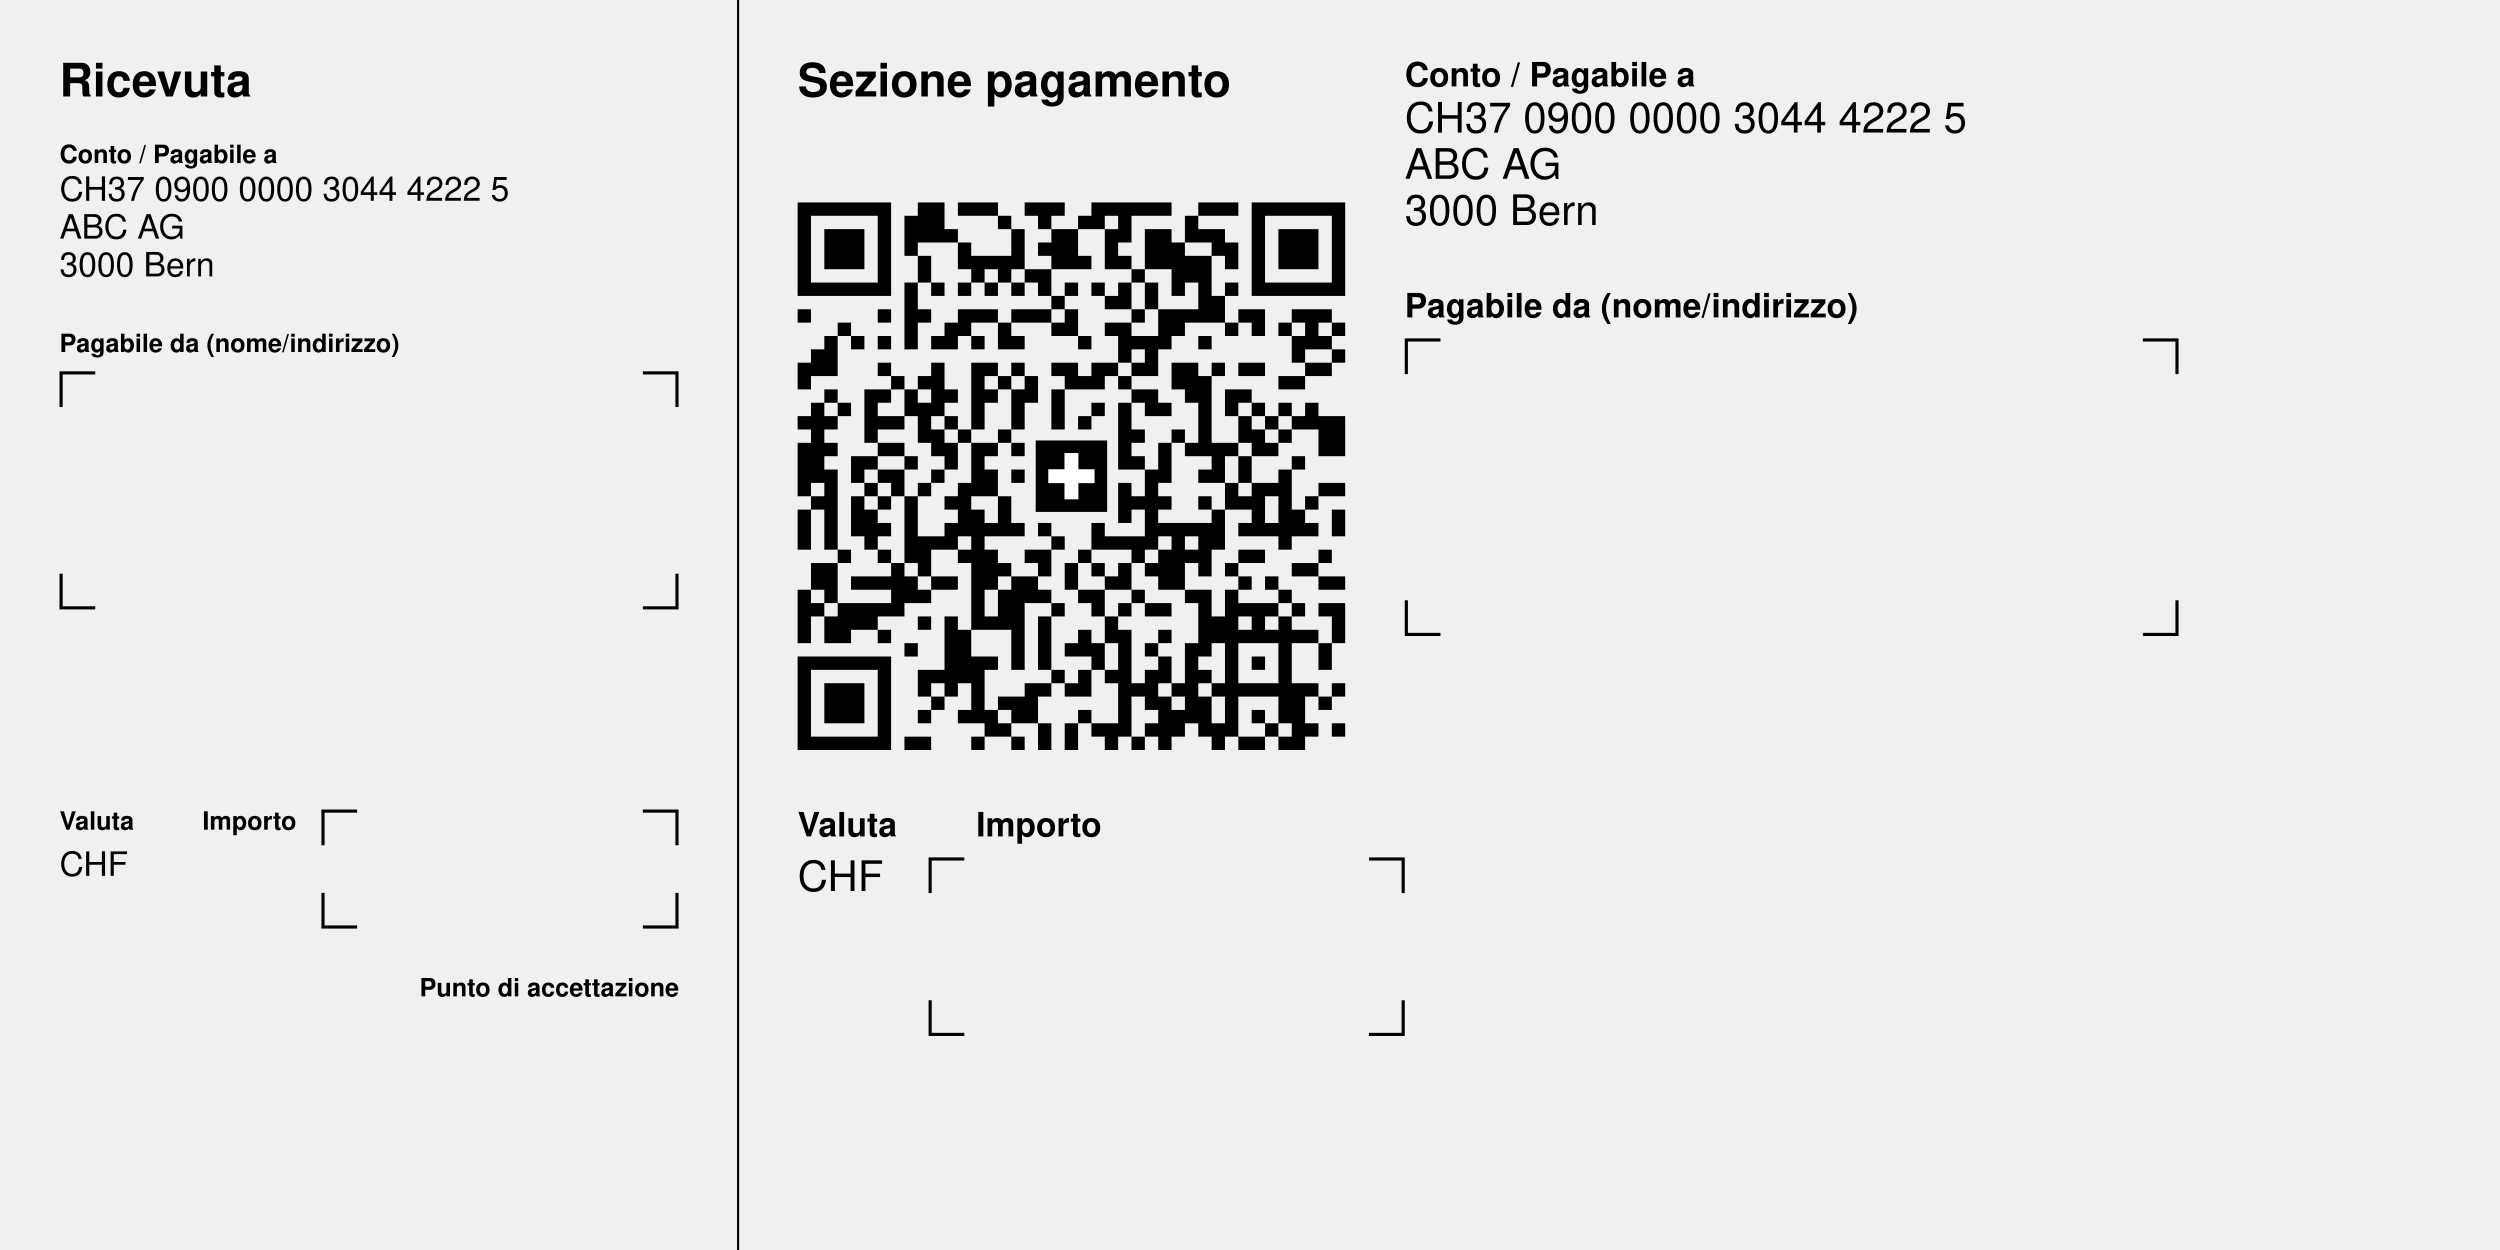
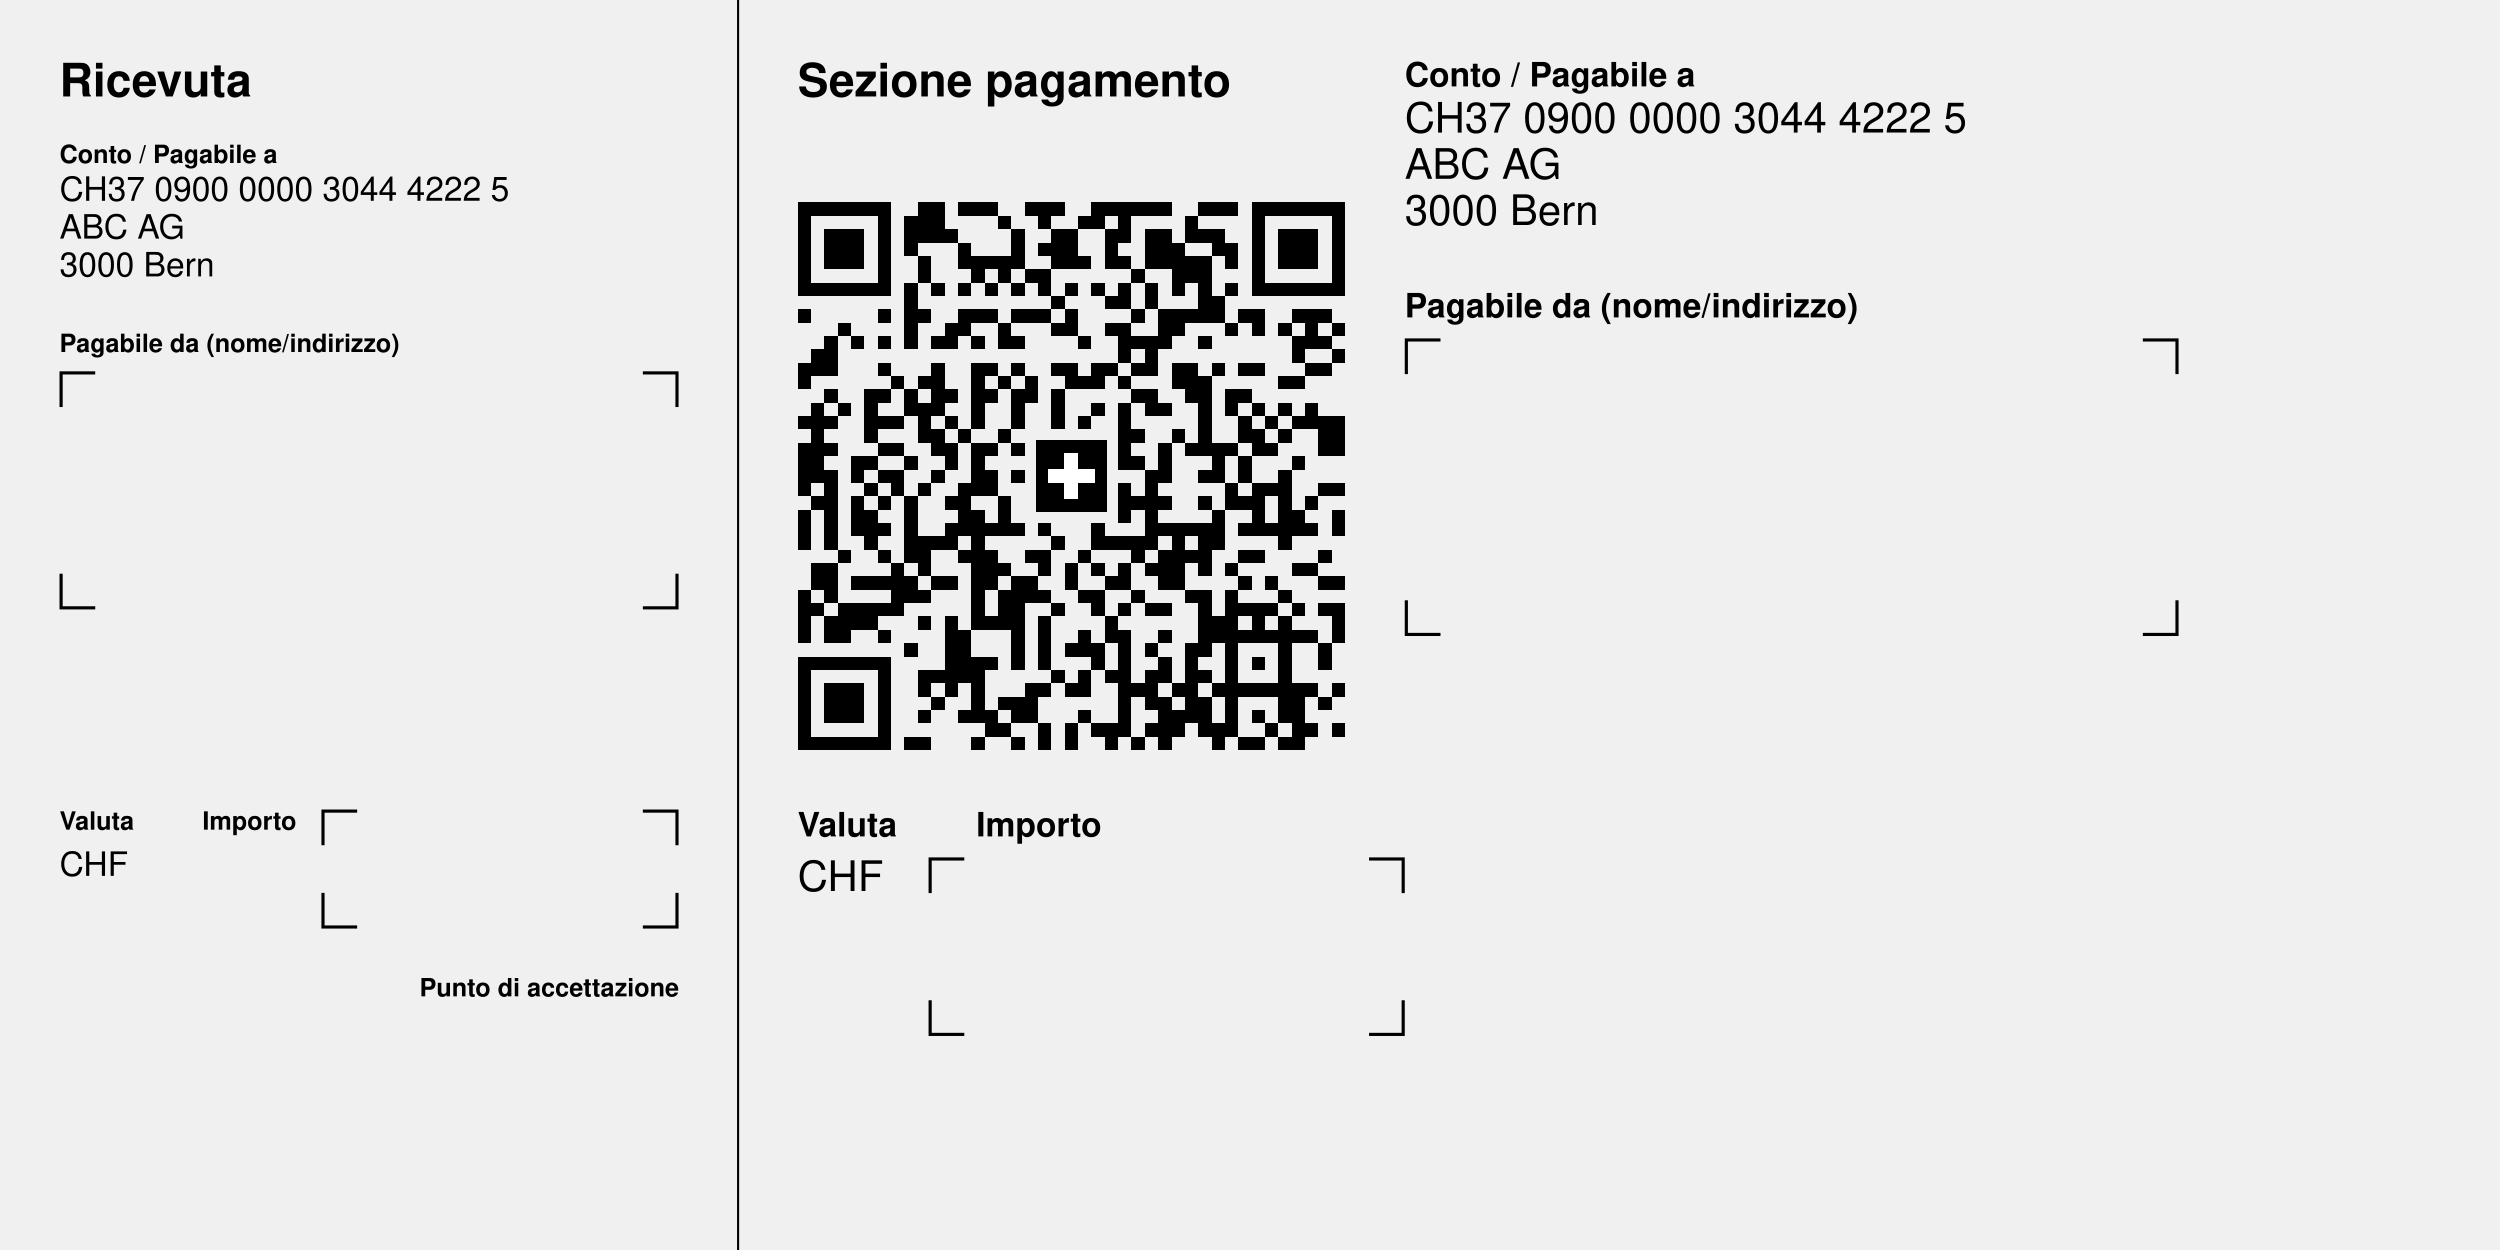
<svg xmlns="http://www.w3.org/2000/svg" width="210mm" height="105mm" version="1.1" viewBox="0 0 595.276 297.638">
  <g font-family="Helvetica,Arial,&quot;Liberation Sans&quot;" transform="translate(0 297.638)">
    <g transform="translate(189.921 -0)">
      <text x="0" y="-274.665" font-size="11" font-weight="bold">Sezione pagamento</text>
    </g>
    <g transform="translate(189.921 -119.055) scale(3.18)">
-       <path d="M0,-41h7v1h-7zm9,0h2v3h-2zm3,0h3v1h-3zm5,0h3v1h-3zm5,0h6v1h-6zm8,0h3v1h-3z m4,0h7v1h-7zm-34,1h1v6h-1zm6,0h1v6h-1zm2,0h1v3h-1zm7,0h1v1h-1zm3,0h1v1h-1z m3,0h2v1h-2zm3,0h1v2h-1zm5,0h1v2h-1zm5,0h1v6h-1zm6,0h1v6h-1zm-38,1h3v3h-3z m9,0h1v1h-1zm5,0h1v3h-1zm3,0h2v3h-2zm4,0h1v3h-1zm3,0h2v3h-2zm4,0h2v1h-2z m6,0h3v3h-3zm-24,1h1v2h-1zm6,0h1v1h-1zm10,0h1v4h-1zm3,0h2v1h-2zm-22,1h1v2h-1z m4,0h3v1h-3zm8,0h1v1h-1zm3,0h1v1h-1zm5,0h2v2h-2zm3,0h1v1h-1zm-19,1h1v1h-1z m2,0h1v1h-1zm2,0h2v1h-2zm8,0h1v1h-1zm-24,1h5v1h-5zm7,0h1v5h-1zm2,0h1v1h-1z m2,0h1v1h-1zm2,0h1v1h-1zm2,0h1v1h-1zm2,0h1v1h-1zm2,0h1v1h-1zm2,0h1v1h-1z m2,0h1v2h-1zm2,0h1v2h-1zm4,0h1v3h-1zm2,0h1v1h-1zm3,0h5v1h-5zm-16,1h1v1h-1z m4,0h1v1h-1zm8,0h1v2h-1zm-31,1h1v1h-1zm6,0h1v1h-1zm3,0h1v1h-1zm3,0h3v1h-3z m4,0h3v1h-3zm4,0h1v2h-1zm5,0h1v1h-1zm2,0h2v2h-2zm2,0h1v1h-1zm4,0h2v1h-2z m4,0h3v1h-3zm-34,1h1v1h-1zm8,0h2v1h-2zm4,0h1v2h-1zm4,0h1v1h-1zm4,0h2v1h-2z m9,0h1v1h-1zm2,0h1v1h-1zm2,0h1v1h-1zm2,0h1v2h-1zm2,0h1v1h-1zm-38,1h1v3h-1z m2,0h1v1h-1zm2,0h1v1h-1zm4,0h2v1h-2zm3,0h1v1h-1zm3,0h1v1h-1zm5,0h1v1h-1z m3,0h4v1h-4zm6,0h1v1h-1zm7,0h1v2h-1zm2,0h1v1h-1zm-38,1h1v2h-1zm23,0h1v1h-1z m2,0h1v2h-1zm14,0h1v1h-1zm-40,1h1v2h-1zm6,0h1v1h-1zm4,0h1v4h-1zm3,0h1v5h-1z m1,0h1v1h-1zm2,0h1v1h-1zm3,0h2v1h-2zm3,0h2v1h-2zm3,0h1v1h-1zm3,0h2v2h-2z m3,0h1v1h-1zm2,0h2v1h-2zm5,0h2v1h-2zm-31,1h1v1h-1zm2,0h1v1h-1zm6,0h1v1h-1z m2,0h1v2h-1zm3,0h3v1h-3zm4,0h1v1h-1zm6,0h1v6h-1zm6,0h2v1h-2zm-34,1h1v1h-1z m3,-0h1v4h-1zm1,0h1v1h-1zm2,0h1v2h-1zm3,0h1v1h-1zm3,0h1v1h-1zm2,0h1v3h-1z m3,0h1v3h-1zm6,0h2v1h-2zm4,0h1v1h-1zm3,0h2v1h-2zm-31,1h1v6h-1zm2,0h1v1h-1z m6,-0h1v3h-1zm13,0h1v1h-1zm2,0h1v5h-1zm2,0h2v1h-2zm6,0h1v1h-1zm2,0h1v1h-1z m2,0h1v1h-1zm2,0h1v2h-1zm-38,1h1v1h-1zm2,0h1v1h-1zm4,0h2v1h-2zm5,0h1v1h-1z m10,0h1v1h-1zm12,-0h1v2h-1zm2,0h1v1h-1zm2,0h1v1h-1zm2,0h2v3h-2zm-29,1h1v2h-1z m2,-0h1v1h-1zm3,0h1v1h-1zm10,0h1v1h-1zm3,0h1v1h-1zm6,0h1v2h-1zm2,-0h1v1h-1z m-36,1h1v4h-1zm2,0h1v1h-1zm4,0h2v1h-2zm5,0h1v2h-1zm2,-0h1v4h-1zm1,0h1v1h-1z m2,0h1v1h-1zm11,-0h1v3h-1zm2,0h1v1h-1zm2,-0h1v3h-1zm1,0h1v1h-1zm3,0h1v1h-1z m-31,1h2v1h-2zm4,0h1v1h-1zm17,0h1v1h-1zm8,-0h1v2h-1zm4,0h1v1h-1zm-35,1h1v6h-1z m2,-0h1v1h-1zm2,0h2v1h-2zm4,0h1v1h-1zm4,0h1v2h-1zm2,0h1v1h-1zm10,0h1v6h-1z m4,-0h1v1h-1zm6,0h1v6h-1zm-31,1h1v1h-1zm2,0h1v1h-1zm2,0h1v1h-1zm3,0h1v4h-1z m12,0h1v3h-1zm8,0h1v2h-1zm2,0h1v4h-1zm1,0h1v1h-1zm4,0h2v1h-2zm-38,1h1v1h-1z m3,0h1v3h-1zm2,0h1v1h-1zm2,0h1v5h-1zm3,0h1v1h-1zm4,0h1v3h-1zm10,0h1v1h-1z m2,0h1v1h-1zm3,0h1v1h-1zm3,0h1v1h-1zm5,0h1v1h-1zm-38,1h1v3h-1zm5,0h1v3h-1z m8,0h1v9h-1zm18,0h1v3h-1zm6,0h1v2h-1zm3,0h1v2h-1zm-34,1h1v1h-1zm5,0h1v2h-1z m3,0h1v1h-1zm2,0h1v1h-1zm2,0h1v1h-1zm4,0h1v2h-1zm5,0h4v1h-4zm6,0h1v1h-1z m2,0h1v1h-1zm3,0h1v1h-1zm-29,1h1v3h-1zm1,0h1v1h-1zm9,0h1v1h-1zm4,0h3v1h-3z m5,0h1v4h-1zm2,0h1v3h-1zm-27,1h1v1h-1zm3,0h1v1h-1zm6,0h1v1h-1zm2,0h1v3h-1z m3,0h2v1h-2zm4,0h1v1h-1zm4,0h1v1h-1zm2,0h1v3h-1zm2,0h1v1h-1zm4,0h2v1h-2z m6,0h1v1h-1zm-38,1h2v2h-2zm6,0h1v4h-1zm8,0h1v1h-1zm3,0h1v1h-1zm2,0h1v2h-1z m2,0h1v1h-1zm2,0h1v2h-1zm2,0h1v1h-1zm6,0h1v1h-1zm5,0h2v1h-2zm-33,1h3v1h-3z m4,0h1v2h-1zm2,0h2v1h-2zm6,0h1v7h-1zm1,0h1v2h-1zm6,0h1v1h-1zm10,0h1v1h-1z m2,0h1v1h-1zm4,0h2v1h-2zm-39,1h1v4h-1zm2,0h1v1h-1zm7,0h1v1h-1zm6,0h1v3h-1z m3,0h1v1h-1zm3,0h2v1h-2zm4,0h1v1h-1zm4,0h2v1h-2zm3,0h1v11h-1zm4,0h1v1h-1z m-35,1h1v1h-1zm2,0h3v2h-3zm3,0h1v1h-1zm13,0h1v1h-1zm3,0h1v1h-1zm2,0h1v1h-1z m2,0h2v1h-2zm4,0h1v4h-1zm3,-0h3v1h-3zm4,0h1v1h-1zm2,0h2v1h-2zm-37,1h1v2h-1z m7,0h1v1h-1zm2,0h1v6h-1zm3,-0h1v1h-1zm4,0h1v4h-1zm5,-0h1v2h-1zm8,0h1v2h-1z m3,0h1v2h-1zm2,0h1v8h-1zm4,0h1v2h-1zm-37,1h1v1h-1zm3,0h1v1h-1zm6,0h1v4h-1z m9,0h1v2h-1zm3,0h1v8h-1zm3,0h1v1h-1zm6,0h1v1h-1zm2,0h1v1h-1zm2,0h2v1h-2z m-29,1h1v1h-1zm12,0h1v1h-1zm2,0h1v2h-1zm4,0h1v1h-1zm3,0h1v6h-1zm10,0h1v2h-1z m-39,1h7v1h-7zm13,0h1v5h-1zm1,0h1v1h-1zm13,0h1v2h-1zm7,0h1v1h-1zm-34,1h1v6h-1z m6,0h1v6h-1zm3,-0h2v1h-2zm10,0h1v1h-1zm2,0h1v2h-1zm2,-0h1v1h-1zm3,0h1v3h-1z m4,-0h1v1h-1zm-28,1h3v3h-3zm7,-0h1v1h-1zm8,0h1v3h-1zm1,-0h1v1h-1zm2,0h1v1h-1z m5,0h1v1h-1zm3,0h1v1h-1zm3,0h1v1h-1zm2,0h3v1h-3zm4,0h1v5h-1zm1,0h1v1h-1z m2,0h1v1h-1zm-30,1h1v1h-1zm5,0h2v1h-2zm12,0h1v4h-1zm3,0h1v3h-1zm9,0h1v1h-1z m-30,1h1v1h-1zm3,0h1v1h-1zm2,0h1v2h-1zm2,0h1v1h-1zm5,0h1v1h-1zm7,0h1v2h-1z m6,0h1v1h-1zm-19,1h1v1h-1zm3,0h1v2h-1zm2,0h1v2h-1zm2,0h2v1h-2zm4,0h1v1h-1z m5,0h1v2h-1zm4,0h1v1h-1zm3,0h1v1h-1zm2,0h1v1h-1zm-39,1h5v1h-5zm7,0h2v1h-2z m5,0h1v1h-1zm3,0h1v1h-1zm7,0h1v1h-1zm2,0h1v1h-1zm8,0h2v1h-2zm3,0h1v1h-1z" fill="#000000" />
+       <path fill="#000000" shape-rendering="crispEdges" d="M0,-41h7v1h-7zm9,0h2v3h-2zm3,0h3v1h-3zm5,0h3v1h-3zm5,0h6v1h-6zm8,0h3v1h-3z m4,0h7v1h-7zm-34,1h1v6h-1zm6,0h1v6h-1zm2,0h1v3h-1zm7,0h1v1h-1zm3,0h1v1h-1z m3,0h2v1h-2zm3,0h1v2h-1zm5,0h1v2h-1zm5,0h1v6h-1zm6,0h1v6h-1zm-38,1h3v3h-3z m9,0h1v1h-1zm5,0h1v3h-1zm3,0h2v3h-2zm4,0h1v3h-1zm3,0h2v3h-2zm4,0h2v1h-2z m6,0h3v3h-3zm-24,1h1v2h-1zm6,0h1v1h-1zm10,0h1v4h-1zm3,0h2v1h-2zm-22,1h1v2h-1z m4,0h3v1h-3zm8,0h1v1h-1zm3,0h1v1h-1zm5,0h2v2h-2zm3,0h1v1h-1zm-19,1h1v1h-1z m2,0h1v1h-1zm2,0h2v1h-2zm8,0h1v1h-1zm-24,1h5v1h-5zm7,0h1v5h-1zm2,0h1v1h-1z m2,0h1v1h-1zm2,0h1v1h-1zm2,0h1v1h-1zm2,0h1v1h-1zm2,0h1v1h-1zm2,0h1v1h-1z m2,0h1v2h-1zm2,0h1v2h-1zm4,0h1v3h-1zm2,0h1v1h-1zm3,0h5v1h-5zm-16,1h1v1h-1z m4,0h1v1h-1zm8,0h1v2h-1zm-31,1h1v1h-1zm6,0h1v1h-1zm3,0h1v1h-1zm3,0h3v1h-3z m4,0h3v1h-3zm4,0h1v2h-1zm5,0h1v1h-1zm2,0h2v2h-2zm2,0h1v1h-1zm4,0h2v1h-2z m4,0h3v1h-3zm-34,1h1v1h-1zm8,0h2v1h-2zm4,0h1v2h-1zm4,0h1v1h-1zm4,0h2v1h-2z m9,0h1v1h-1zm2,0h1v1h-1zm2,0h1v1h-1zm2,0h1v2h-1zm2,0h1v1h-1zm-38,1h1v3h-1z m2,0h1v1h-1zm2,0h1v1h-1zm4,0h2v1h-2zm3,0h1v1h-1zm3,0h1v1h-1zm5,0h1v1h-1z m3,0h4v1h-4zm6,0h1v1h-1zm7,0h1v2h-1zm2,0h1v1h-1zm-38,1h1v2h-1zm23,0h1v1h-1z m2,0h1v2h-1zm14,0h1v1h-1zm-40,1h1v2h-1zm6,0h1v1h-1zm4,0h1v4h-1zm3,0h1v5h-1z m1,0h1v1h-1zm2,0h1v1h-1zm3,0h2v1h-2zm3,0h2v1h-2zm3,0h1v1h-1zm3,0h2v2h-2z m3,0h1v1h-1zm2,0h2v1h-2zm5,0h2v1h-2zm-31,1h1v1h-1zm2,0h1v1h-1zm6,0h1v1h-1z m2,0h1v2h-1zm3,0h3v1h-3zm4,0h1v1h-1zm6,0h1v6h-1zm6,0h2v1h-2zm-34,1h1v1h-1z m3,-0h1v4h-1zm1,0h1v1h-1zm2,0h1v2h-1zm3,0h1v1h-1zm3,0h1v1h-1zm2,0h1v3h-1z m3,0h1v3h-1zm6,0h2v1h-2zm4,0h1v1h-1zm3,0h2v1h-2zm-31,1h1v6h-1zm2,0h1v1h-1z m6,-0h1v3h-1zm13,0h1v1h-1zm2,0h1v5h-1zm2,0h2v1h-2zm6,0h1v1h-1zm2,0h1v1h-1z m2,0h1v1h-1zm2,0h1v2h-1zm-38,1h1v1h-1zm2,0h1v1h-1zm4,0h2v1h-2zm5,0h1v1h-1z m10,0h1v1h-1zm12,-0h1v2h-1zm2,0h1v1h-1zm2,0h1v1h-1zm2,0h2v3h-2zm-29,1h1v2h-1z m2,-0h1v1h-1zm3,0h1v1h-1zm10,0h1v1h-1zm3,0h1v1h-1zm6,0h1v2h-1zm2,-0h1v1h-1z m-36,1h1v4h-1zm2,0h1v1h-1zm4,0h2v1h-2zm5,0h1v2h-1zm2,-0h1v4h-1zm1,0h1v1h-1z m2,0h1v1h-1zm11,-0h1v3h-1zm2,0h1v1h-1zm2,-0h1v3h-1zm1,0h1v1h-1zm3,0h1v1h-1z m-31,1h2v1h-2zm4,0h1v1h-1zm17,0h1v1h-1zm8,-0h1v2h-1zm4,0h1v1h-1zm-35,1h1v6h-1z m2,-0h1v1h-1zm2,0h2v1h-2zm4,0h1v1h-1zm4,0h1v2h-1zm2,0h1v1h-1zm10,0h1v6h-1z m4,-0h1v1h-1zm6,0h1v6h-1zm-31,1h1v1h-1zm2,0h1v1h-1zm2,0h1v1h-1zm3,0h1v4h-1z m12,0h1v3h-1zm8,0h1v2h-1zm2,0h1v4h-1zm1,0h1v1h-1zm4,0h2v1h-2zm-38,1h1v1h-1z m3,0h1v3h-1zm2,0h1v1h-1zm2,0h1v5h-1zm3,0h1v1h-1zm4,0h1v3h-1zm10,0h1v1h-1z m2,0h1v1h-1zm3,0h1v1h-1zm3,0h1v1h-1zm5,0h1v1h-1zm-38,1h1v3h-1zm5,0h1v3h-1z m8,0h1v9h-1zm18,0h1v3h-1zm6,0h1v2h-1zm3,0h1v2h-1zm-34,1h1v1h-1zm5,0h1v2h-1z m3,0h1v1h-1zm2,0h1v1h-1zm2,0h1v1h-1zm4,0h1v2h-1zm5,0h4v1h-4zm6,0h1v1h-1z m2,0h1v1h-1zm3,0h1v1h-1zm-29,1h1v3h-1zm1,0h1v1h-1zm9,0h1v1h-1zm4,0h3v1h-3z m5,0h1v4h-1zm2,0h1v3h-1zm-27,1h1v1h-1zm3,0h1v1h-1zm6,0h1v1h-1zm2,0h1v3h-1z m3,0h2v1h-2zm4,0h1v1h-1zm4,0h1v1h-1zm2,0h1v3h-1zm2,0h1v1h-1zm4,0h2v1h-2z m6,0h1v1h-1zm-38,1h2v2h-2zm6,0h1v4h-1zm8,0h1v1h-1zm3,0h1v1h-1zm2,0h1v2h-1z m2,0h1v1h-1zm2,0h1v2h-1zm2,0h1v1h-1zm6,0h1v1h-1zm5,0h2v1h-2zm-33,1h3v1h-3z m4,0h1v2h-1zm2,0h2v1h-2zm6,0h1v7h-1zm1,0h1v2h-1zm6,0h1v1h-1zm10,0h1v1h-1z m2,0h1v1h-1zm4,0h2v1h-2zm-39,1h1v4h-1zm2,0h1v1h-1zm7,0h1v1h-1zm6,0h1v3h-1z m3,0h1v1h-1zm3,0h2v1h-2zm4,0h1v1h-1zm4,0h2v1h-2zm3,0h1v11h-1zm4,0h1v1h-1z m-35,1h1v1h-1zm2,0h3v2h-3zm3,0h1v1h-1zm13,0h1v1h-1zm3,0h1v1h-1zm2,0h1v1h-1z m2,0h2v1h-2zm4,0h1v4h-1zm3,-0h3v1h-3zm4,0h1v1h-1zm2,0h2v1h-2zm-37,1h1v2h-1z m7,0h1v1h-1zm2,0h1v6h-1zm3,-0h1v1h-1zm4,0h1v4h-1zm5,-0h1v2h-1zm8,0h1v2h-1z m3,0h1v2h-1zm2,0h1v8h-1zm4,0h1v2h-1zm-37,1h1v1h-1zm3,0h1v1h-1zm6,0h1v4h-1z m9,0h1v2h-1zm3,0h1v8h-1zm3,0h1v1h-1zm6,0h1v1h-1zm2,0h1v1h-1zm2,0h2v1h-2z m-29,1h1v1h-1zm12,0h1v1h-1zm2,0h1v2h-1zm4,0h1v1h-1zm3,0h1v6h-1zm10,0h1v2h-1z m-39,1h7v1h-7zm13,0h1v5h-1zm1,0h1v1h-1zm13,0h1v2h-1zm7,0h1v1h-1zm-34,1h1v6h-1z m6,0h1v6h-1zm3,-0h2v1h-2zm10,0h1v1h-1zm2,0h1v2h-1zm2,-0h1v1h-1zm3,0h1v3h-1z m4,-0h1v1h-1zm-28,1h3v3h-3zm7,-0h1v1h-1zm8,0h1v3h-1zm1,-0h1v1h-1zm2,0h1v1h-1z m5,0h1v1h-1zm3,0h1v1h-1zm3,0h1v1h-1zm2,0h3v1h-3zm4,0h1v5h-1zm1,0h1v1h-1z m2,0h1v1h-1zm-30,1h1v1h-1zm5,0h2v1h-2zm12,0h1v4h-1zm3,0h1v3h-1zm9,0h1v1h-1z m-30,1h1v1h-1zm3,0h1v1h-1zm2,0h1v2h-1zm2,0h1v1h-1zm5,0h1v1h-1zm7,0h1v2h-1z m6,0h1v1h-1zm-19,1h1v1h-1zm3,0h1v2h-1zm2,0h1v2h-1zm2,0h2v1h-2zm4,0h1v1h-1z m5,0h1v2h-1zm4,0h1v1h-1zm3,0h1v1h-1zm2,0h1v1h-1zm-39,1h5v1h-5zm7,0h2v1h-2z m5,0h1v1h-1zm3,0h1v1h-1zm7,0h1v1h-1zm2,0h1v1h-1zm8,0h2v1h-2zm3,0h1v1h-1z" />
    </g>
    <g transform="translate(189.921 -119.055)">
-       <path d="M56.693,-73.701h17.008v17.008h-17.008z" fill="#000000" />
-       <path d="M63.543,-70.709h3.307v11.024h-3.307zm-3.858,3.858h11.024v3.307h-11.024z" fill="#ffffff" />
+       <path fill="#000000" shape-rendering="crispEdges" d="M56.693,-73.701h17.008v17.008h-17.008z" />
+       <path fill="#ffffff" shape-rendering="crispEdges" d="M63.543,-70.709h3.307v11.024h-3.307zm-3.858,3.858h11.024v3.307h-11.024z" />
    </g>
    <g transform="translate(189.921 -0)">
      <text x="0" y="-98.482" font-size="8" font-weight="bold">Valuta</text>
      <text x="0" y="-85.482" font-size="10">CHF</text>
      <text x="42.52" y="-98.482" font-size="8" font-weight="bold">Importo</text>
-       <path d="M31.556,-59.466l0,8.129l8.129,0m96.378,0l8.129,0l0,-8.129m0,-25.512l0,-8.129l-8.129,0m-96.378,0l-8.129,0l0,8.129" stroke="#000000" stroke-width="0.75" fill="none" />
+       <path stroke="#000000" stroke-width="0.75" fill="none" d="M31.556,-59.466l0,8.129l8.129,0m96.378,0l8.129,0l0,-8.129m0,-25.512l0,-8.129l-8.129,0m-96.378,0l-8.129,0l0,8.129" />
    </g>
    <g transform="translate(334.488 -0)">
      <text x="0" y="-277.065" font-size="8" font-weight="bold">Conto / Pagabile a</text>
      <text x="0" y="-266.065" font-size="10">CH37 0900 0000 3044 4222 5</text>
      <text x="0" y="-255.065" font-size="10">ABC AG</text>
      <text x="0" y="-244.065" font-size="10">3000 Bern</text>
      <text x="0" y="-222.065" font-size="8" font-weight="bold">Pagabile da (nome/indirizzo)</text>
-       <path d="M0.375,-154.702l0,8.129l8.129,0m167.244,0l8.129,0l0,-8.129m0,-53.858l0,-8.129l-8.129,0m-167.244,0l-8.129,0l0,8.129" stroke="#000000" stroke-width="0.75" fill="none" />
+       <path stroke="#000000" stroke-width="0.75" fill="none" d="M0.375,-154.702l0,8.129l8.129,0m167.244,0l8.129,0l0,-8.129m0,-53.858l0,-8.129l-8.129,0m-167.244,0l-8.129,0l0,8.129" />
    </g>
    <g transform="translate(14.173 -0)">
      <text x="0" y="-274.665" font-size="11" font-weight="bold">Ricevuta</text>
      <text x="0" y="-258.822" font-size="6" font-weight="bold">Conto / Pagabile a</text>
      <text x="0" y="-249.822" font-size="8">CH37 0900 0000 3044 4222 5</text>
      <text x="0" y="-240.822" font-size="8">ABC AG</text>
      <text x="0" y="-231.822" font-size="8">3000 Bern</text>
      <text x="0" y="-213.822" font-size="6" font-weight="bold">Pagabile da (nome/indirizzo)</text>
-       <path d="M0.375,-161.033l0,8.129l8.129,0m130.394,0l8.129,0l0,-8.129m0,-39.685l0,-8.129l-8.129,0m-130.394,0l-8.129,0l0,8.129" stroke="#000000" stroke-width="0.75" fill="none" />
+       <path stroke="#000000" stroke-width="0.75" fill="none" d="M0.375,-161.033l0,8.129l8.129,0m130.394,0l8.129,0l0,-8.129m0,-39.685l0,-8.129l-8.129,0m-130.394,0l-8.129,0l0,8.129" />
      <text x="0" y="-100.082" font-size="6" font-weight="bold">Valuta</text>
      <text x="0" y="-89.082" font-size="8">CHF</text>
      <text x="34.016" y="-100.082" font-size="6" font-weight="bold">Importo</text>
-       <path d="M62.737,-85.039l0,8.129l8.129,0m68.031,0l8.129,0l0,-8.129m0,-11.339l0,-8.129l-8.129,0m-68.031,0l-8.129,0l0,8.129" stroke="#000000" stroke-width="0.75" fill="none" />
+       <path stroke="#000000" stroke-width="0.75" fill="none" d="M62.737,-85.039l0,8.129l8.129,0m68.031,0l8.129,0l0,-8.129m0,-11.339l0,-8.129l-8.129,0m-68.031,0l-8.129,0l0,8.129" />
      <text x="85.722" y="-60.397" font-size="6" font-weight="bold">Punto di accettazione</text>
    </g>
-     <path d="M175.748,-0l0,-297.638" stroke="#000000" stroke-width="0.5" fill="none" />
+     <path stroke="#000000" stroke-width="0.5" fill="none" d="M175.748,-0l0,-297.638" />
  </g>
</svg>
